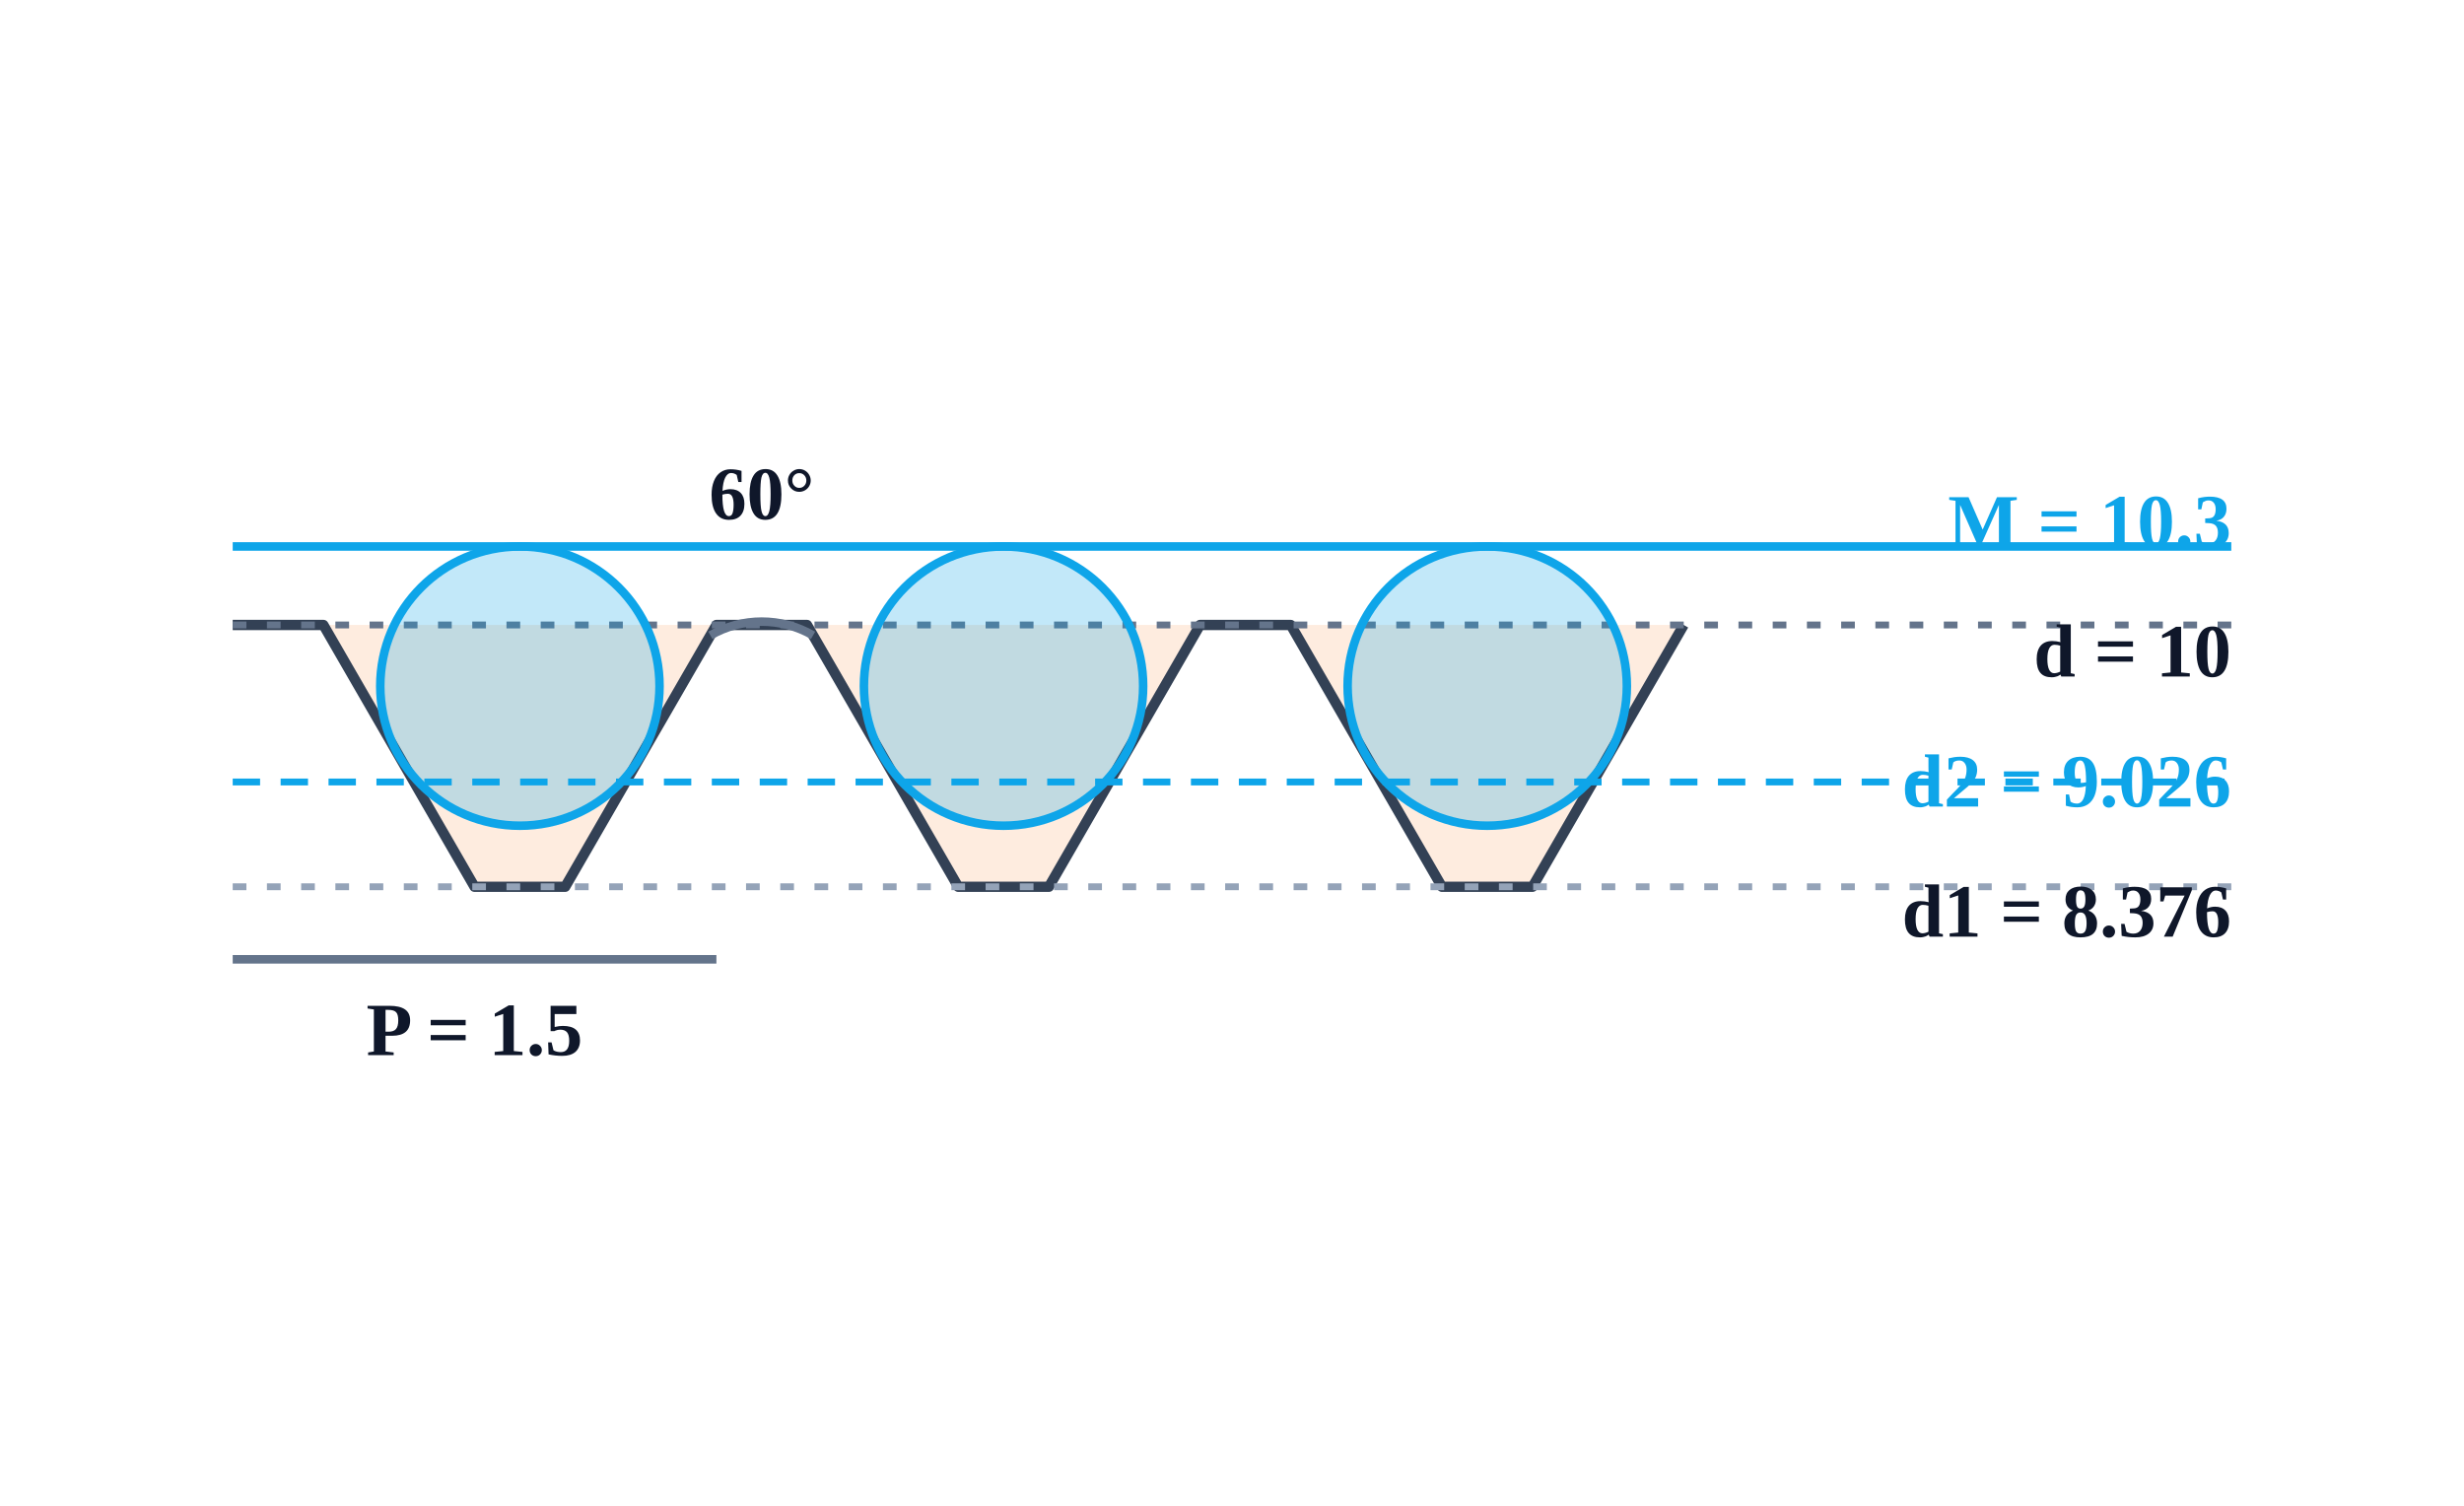
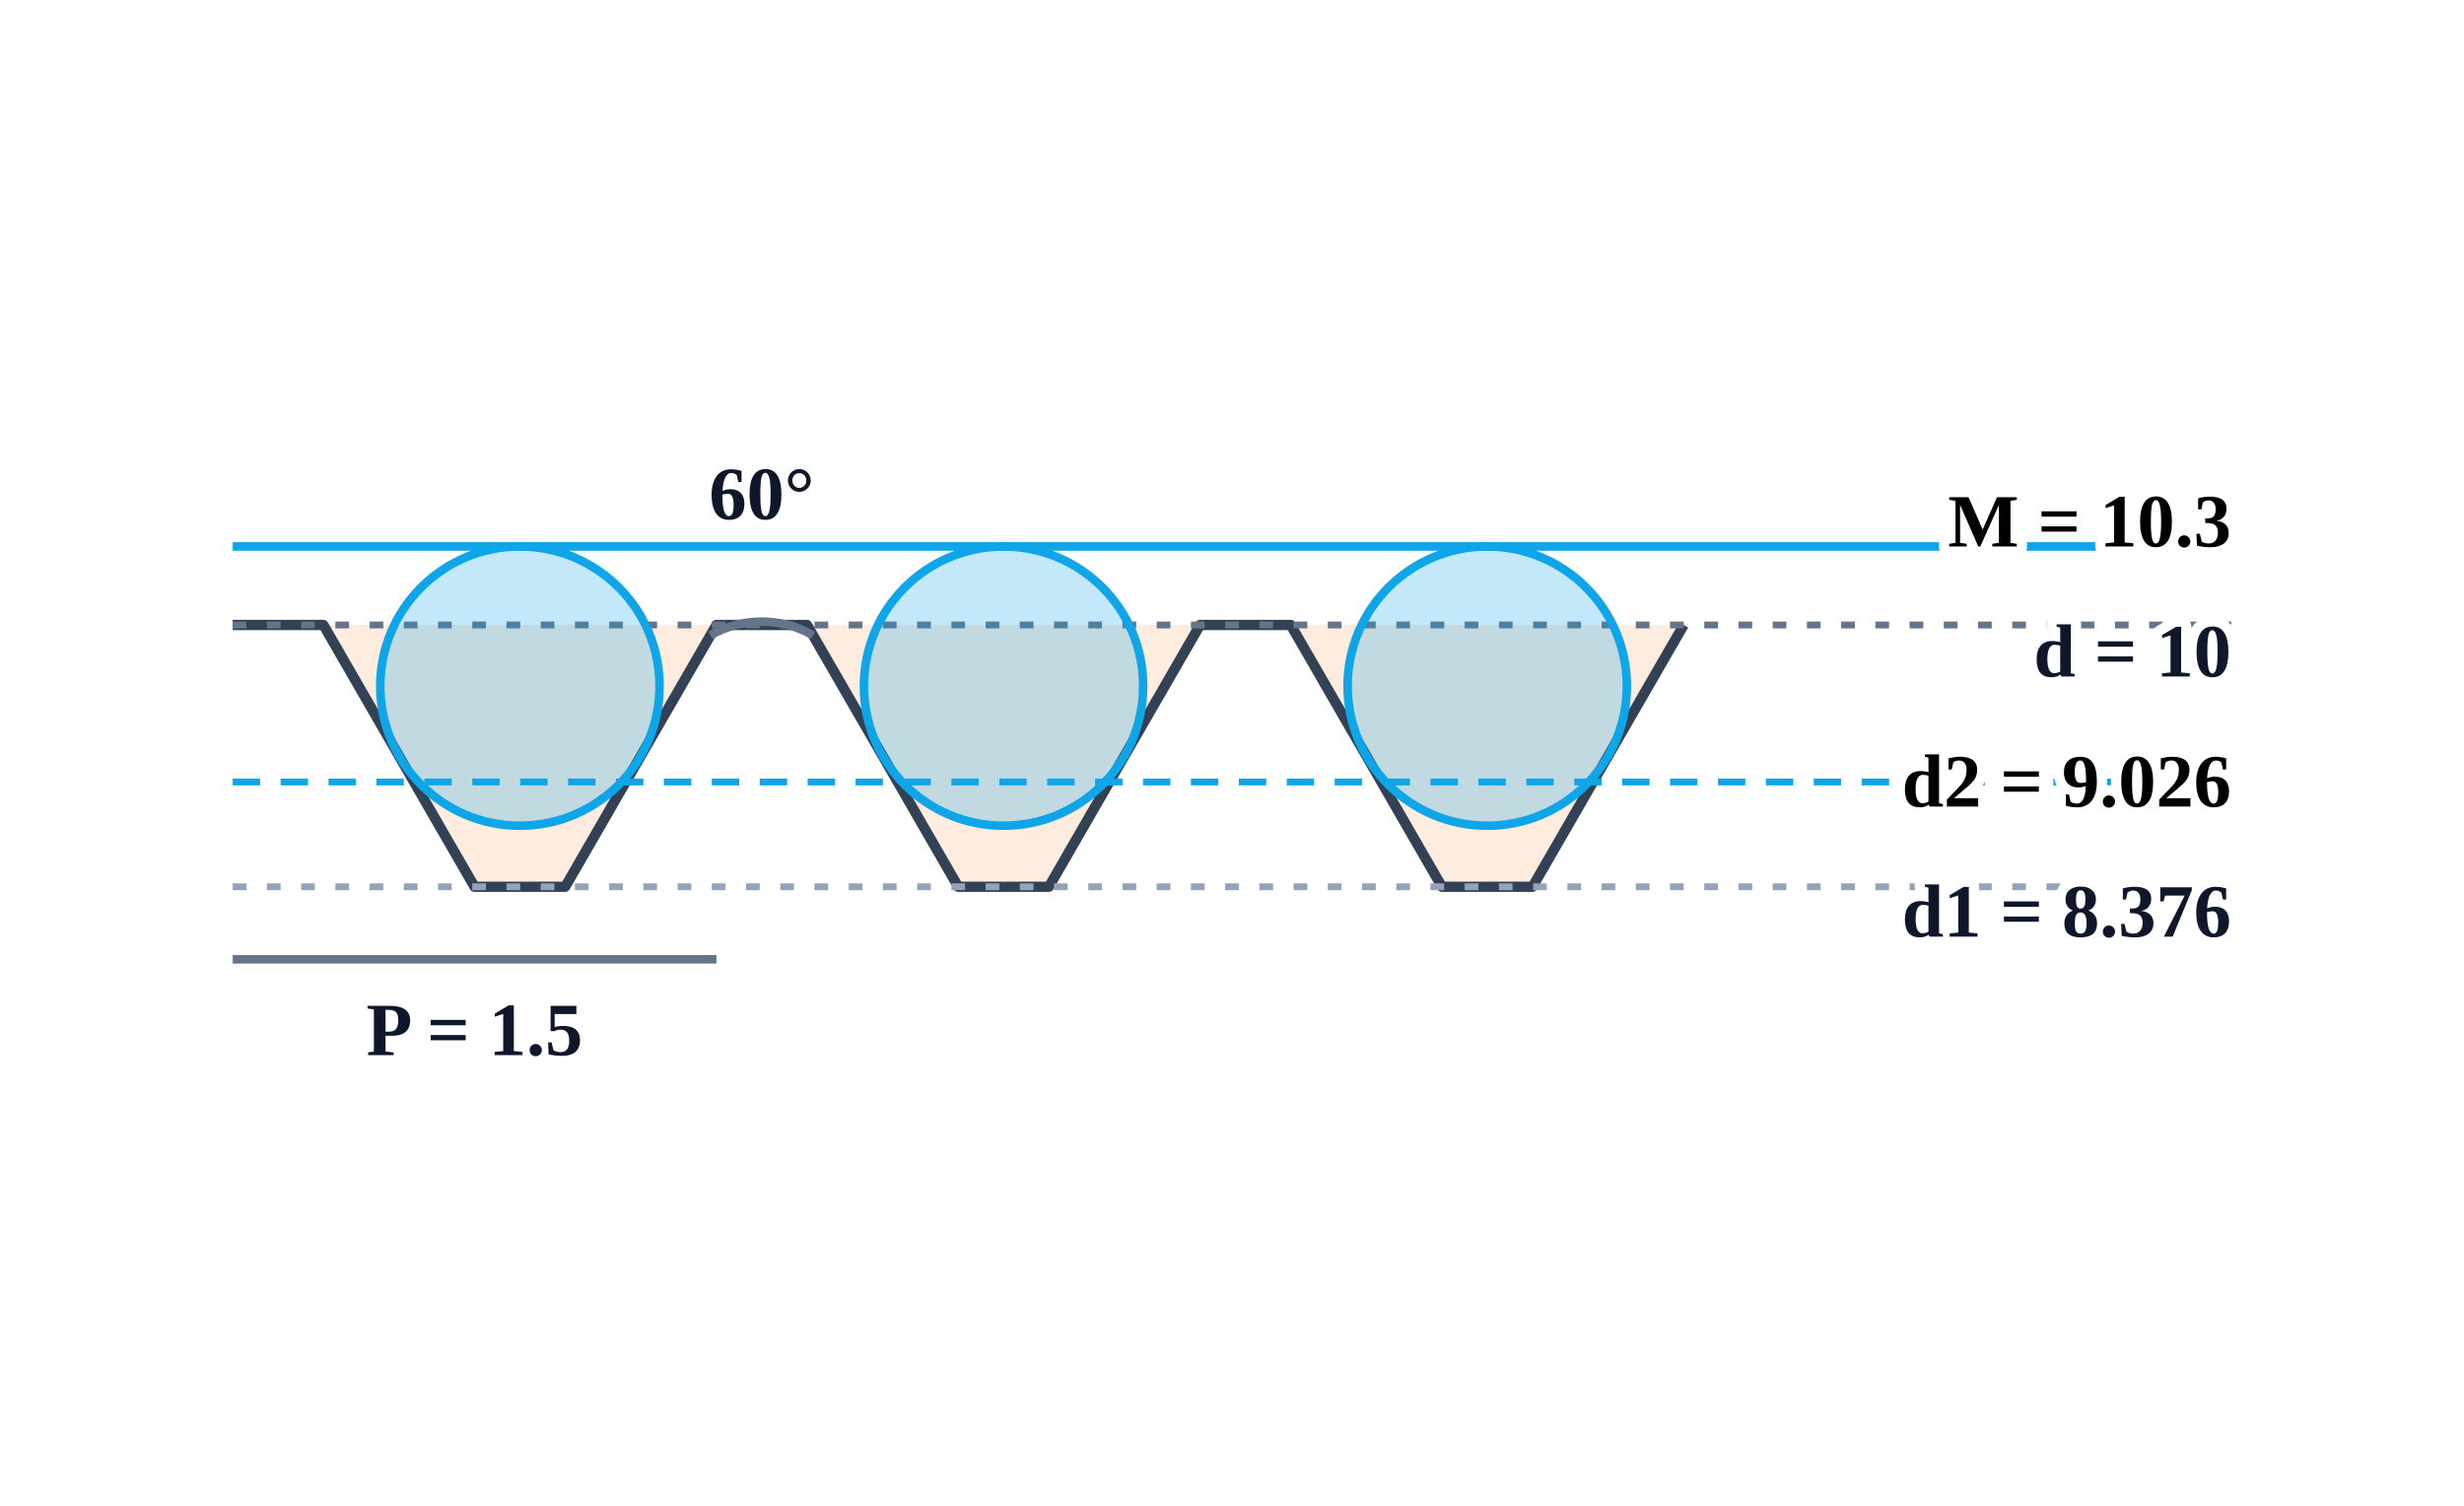
<svg xmlns="http://www.w3.org/2000/svg" class="u-scene" viewBox="0 0 360 220" role="img" style="width:100%;height:auto;max-width:26rem;margin:0 auto;display:block">
  <path d="M 34.00 91.31 L 47.25 91.31 L 69.33 129.56 L 82.58 129.56 L 104.67 91.31 L 117.91 91.31 L 140.00 129.56 L 153.25 129.56 L 175.33 91.31 L 188.58 91.31 L 210.67 129.56 L 223.91 129.56 L 246.00 91.31" fill="var(--u-scene-primary, #f97316)" fill-opacity="0.14" stroke="var(--u-scene-ink, #334155)" stroke-width="1.5" stroke-linejoin="round" />
  <path d="M 34.00 91.31 L 326.00 91.31" fill="none" stroke="var(--u-scene-muted, #64748b)" stroke-width="1" stroke-dasharray="2 3" />
  <path d="M 34.00 129.56 L 326.00 129.56" fill="none" stroke="var(--u-scene-faint, #94a3b8)" stroke-width="1" stroke-dasharray="2 3" />
  <path d="M 34.00 114.25 L 326.00 114.25" fill="none" stroke="var(--u-scene-accent, #0ea5e9)" stroke-width="1" stroke-dasharray="4 3" />
  <circle cx="75.96" cy="100.24" r="20.4" fill="var(--u-scene-accent, #0ea5e9)" fill-opacity="0.25" stroke="var(--u-scene-accent, #0ea5e9)" stroke-width="1.25" />
  <circle cx="146.62" cy="100.24" r="20.4" fill="var(--u-scene-accent, #0ea5e9)" fill-opacity="0.25" stroke="var(--u-scene-accent, #0ea5e9)" stroke-width="1.25" />
  <circle cx="217.29" cy="100.24" r="20.4" fill="var(--u-scene-accent, #0ea5e9)" fill-opacity="0.25" stroke="var(--u-scene-accent, #0ea5e9)" stroke-width="1.25" />
  <path d="M 34.00 79.84 L 326.00 79.84" fill="none" stroke="var(--u-scene-accent, #0ea5e9)" stroke-width="1.25" />
  <path d="M 34.00 140.16 L 104.67 140.16" fill="none" stroke="var(--u-scene-muted, #64748b)" stroke-width="1.25" />
  <path d="M 103.79 92.83 A 15 15 0 0 1 118.79 92.83" fill="none" stroke="var(--u-scene-muted, #64748b)" stroke-width="1.25" />
-   <text x="326" y="98.84" text-anchor="end" fill="var(--u-scene-ink-strong, #0f172a)" font-size="11" font-weight="600">d = 10</text>
-   <text x="326" y="136.84" text-anchor="end" fill="var(--u-scene-ink-strong, #0f172a)" font-size="11" font-weight="600">d1 = 8.376</text>
-   <text x="326" y="117.84" text-anchor="end" fill="var(--u-scene-accent, #0ea5e9)" font-size="11" font-weight="700">d2 = 9.026</text>
-   <text x="326" y="79.84" text-anchor="end" fill="var(--u-scene-accent, #0ea5e9)" font-size="11" font-weight="700">M = 10.3</text>
-   <text x="69.33" y="154.16" text-anchor="middle" fill="var(--u-scene-ink-strong, #0f172a)" font-size="11" font-weight="600">P = 1.5</text>
-   <text x="111.29" y="75.84" text-anchor="middle" fill="var(--u-scene-ink-strong, #0f172a)" font-size="11" font-weight="600">60°</text>
+   <text x="326" y="98.84" text-anchor="end" fill="var(--u-scene-ink-strong, #0f172a)" stroke="var(--u-scene-paper, #ffffff)" stroke-width="3" stroke-linejoin="round" paint-order="stroke" font-size="11" font-weight="600">d = 10</text>
+   <text x="326" y="136.84" text-anchor="end" fill="var(--u-scene-ink-strong, #0f172a)" stroke="var(--u-scene-paper, #ffffff)" stroke-width="3" stroke-linejoin="round" paint-order="stroke" font-size="11" font-weight="600">d1 = 8.376</text>
+   <text x="326" y="117.84" text-anchor="end" fill="color-mix(in oklab, var(--u-scene-accent, #0ea5e9) 60%, var(--u-scene-ink-strong, #0f172a))" stroke="var(--u-scene-paper, #ffffff)" stroke-width="3" stroke-linejoin="round" paint-order="stroke" font-size="11" font-weight="700">d2 = 9.026</text>
+   <text x="326" y="79.84" text-anchor="end" fill="color-mix(in oklab, var(--u-scene-accent, #0ea5e9) 60%, var(--u-scene-ink-strong, #0f172a))" stroke="var(--u-scene-paper, #ffffff)" stroke-width="3" stroke-linejoin="round" paint-order="stroke" font-size="11" font-weight="700">M = 10.3</text>
+   <text x="69.33" y="154.16" text-anchor="middle" fill="var(--u-scene-ink-strong, #0f172a)" stroke="var(--u-scene-paper, #ffffff)" stroke-width="3" stroke-linejoin="round" paint-order="stroke" font-size="11" font-weight="600">P = 1.5</text>
+   <text x="111.29" y="75.84" text-anchor="middle" fill="var(--u-scene-ink-strong, #0f172a)" stroke="var(--u-scene-paper, #ffffff)" stroke-width="3" stroke-linejoin="round" paint-order="stroke" font-size="11" font-weight="600">60°</text>
</svg>
